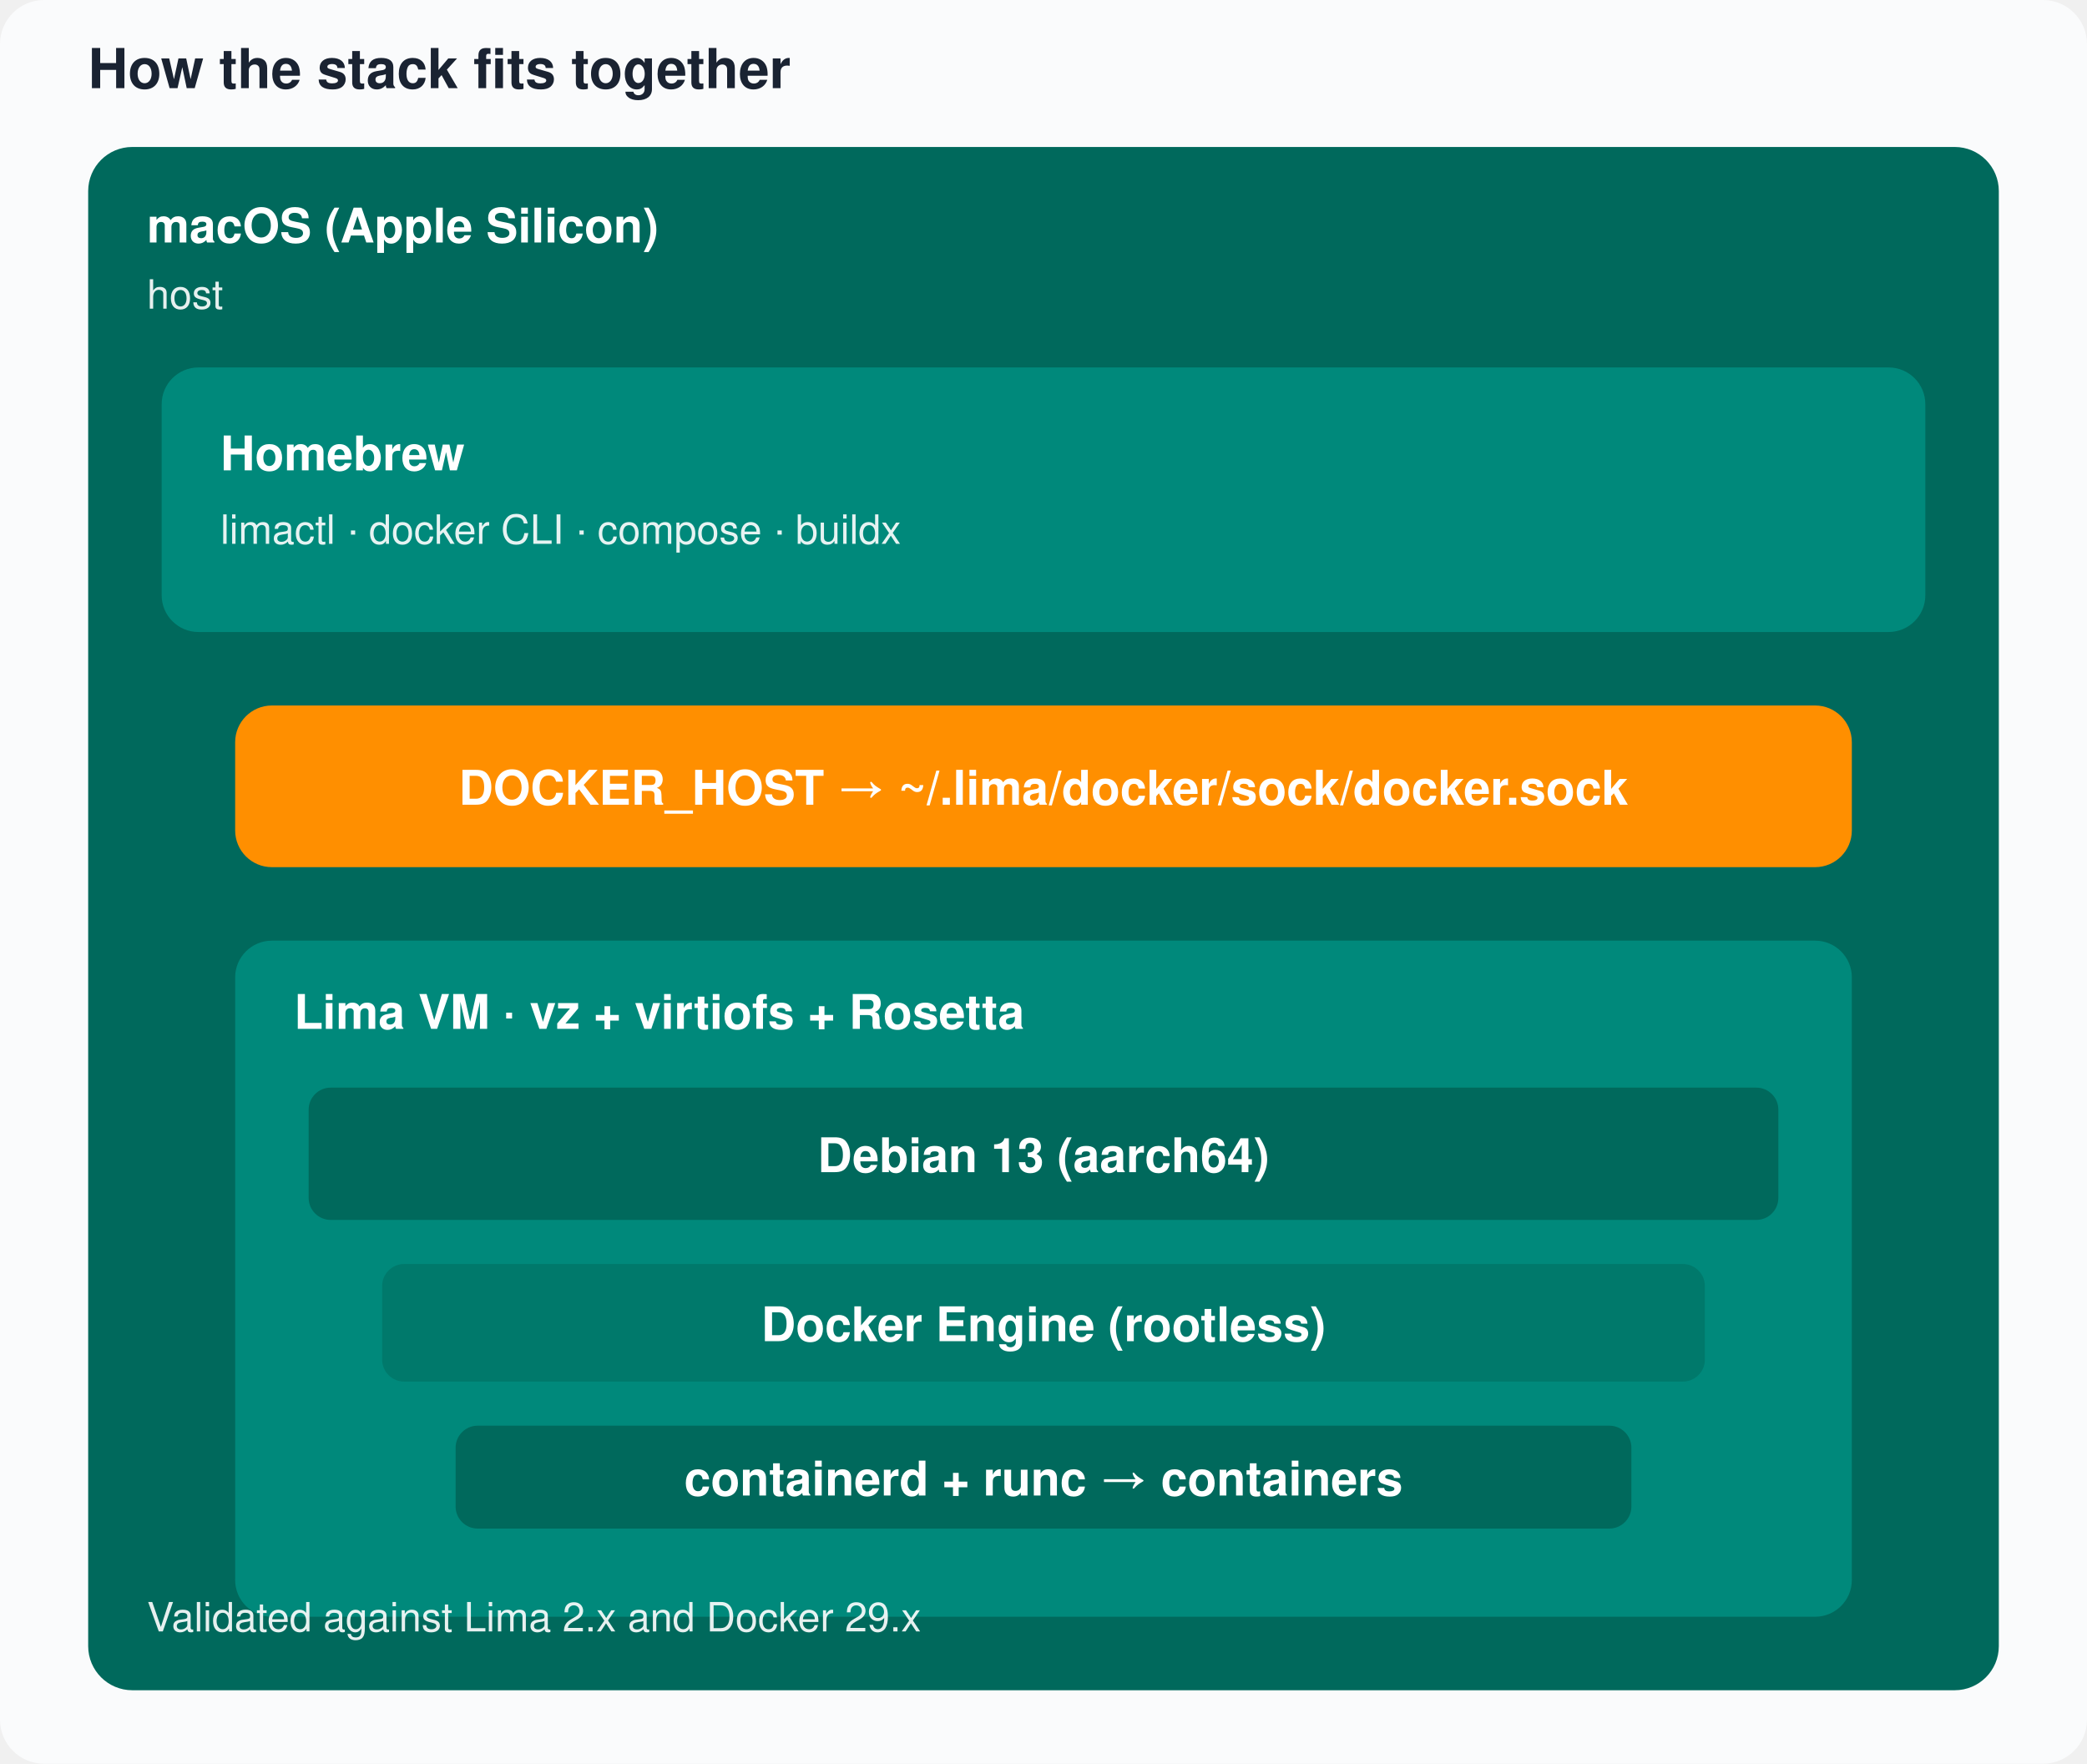
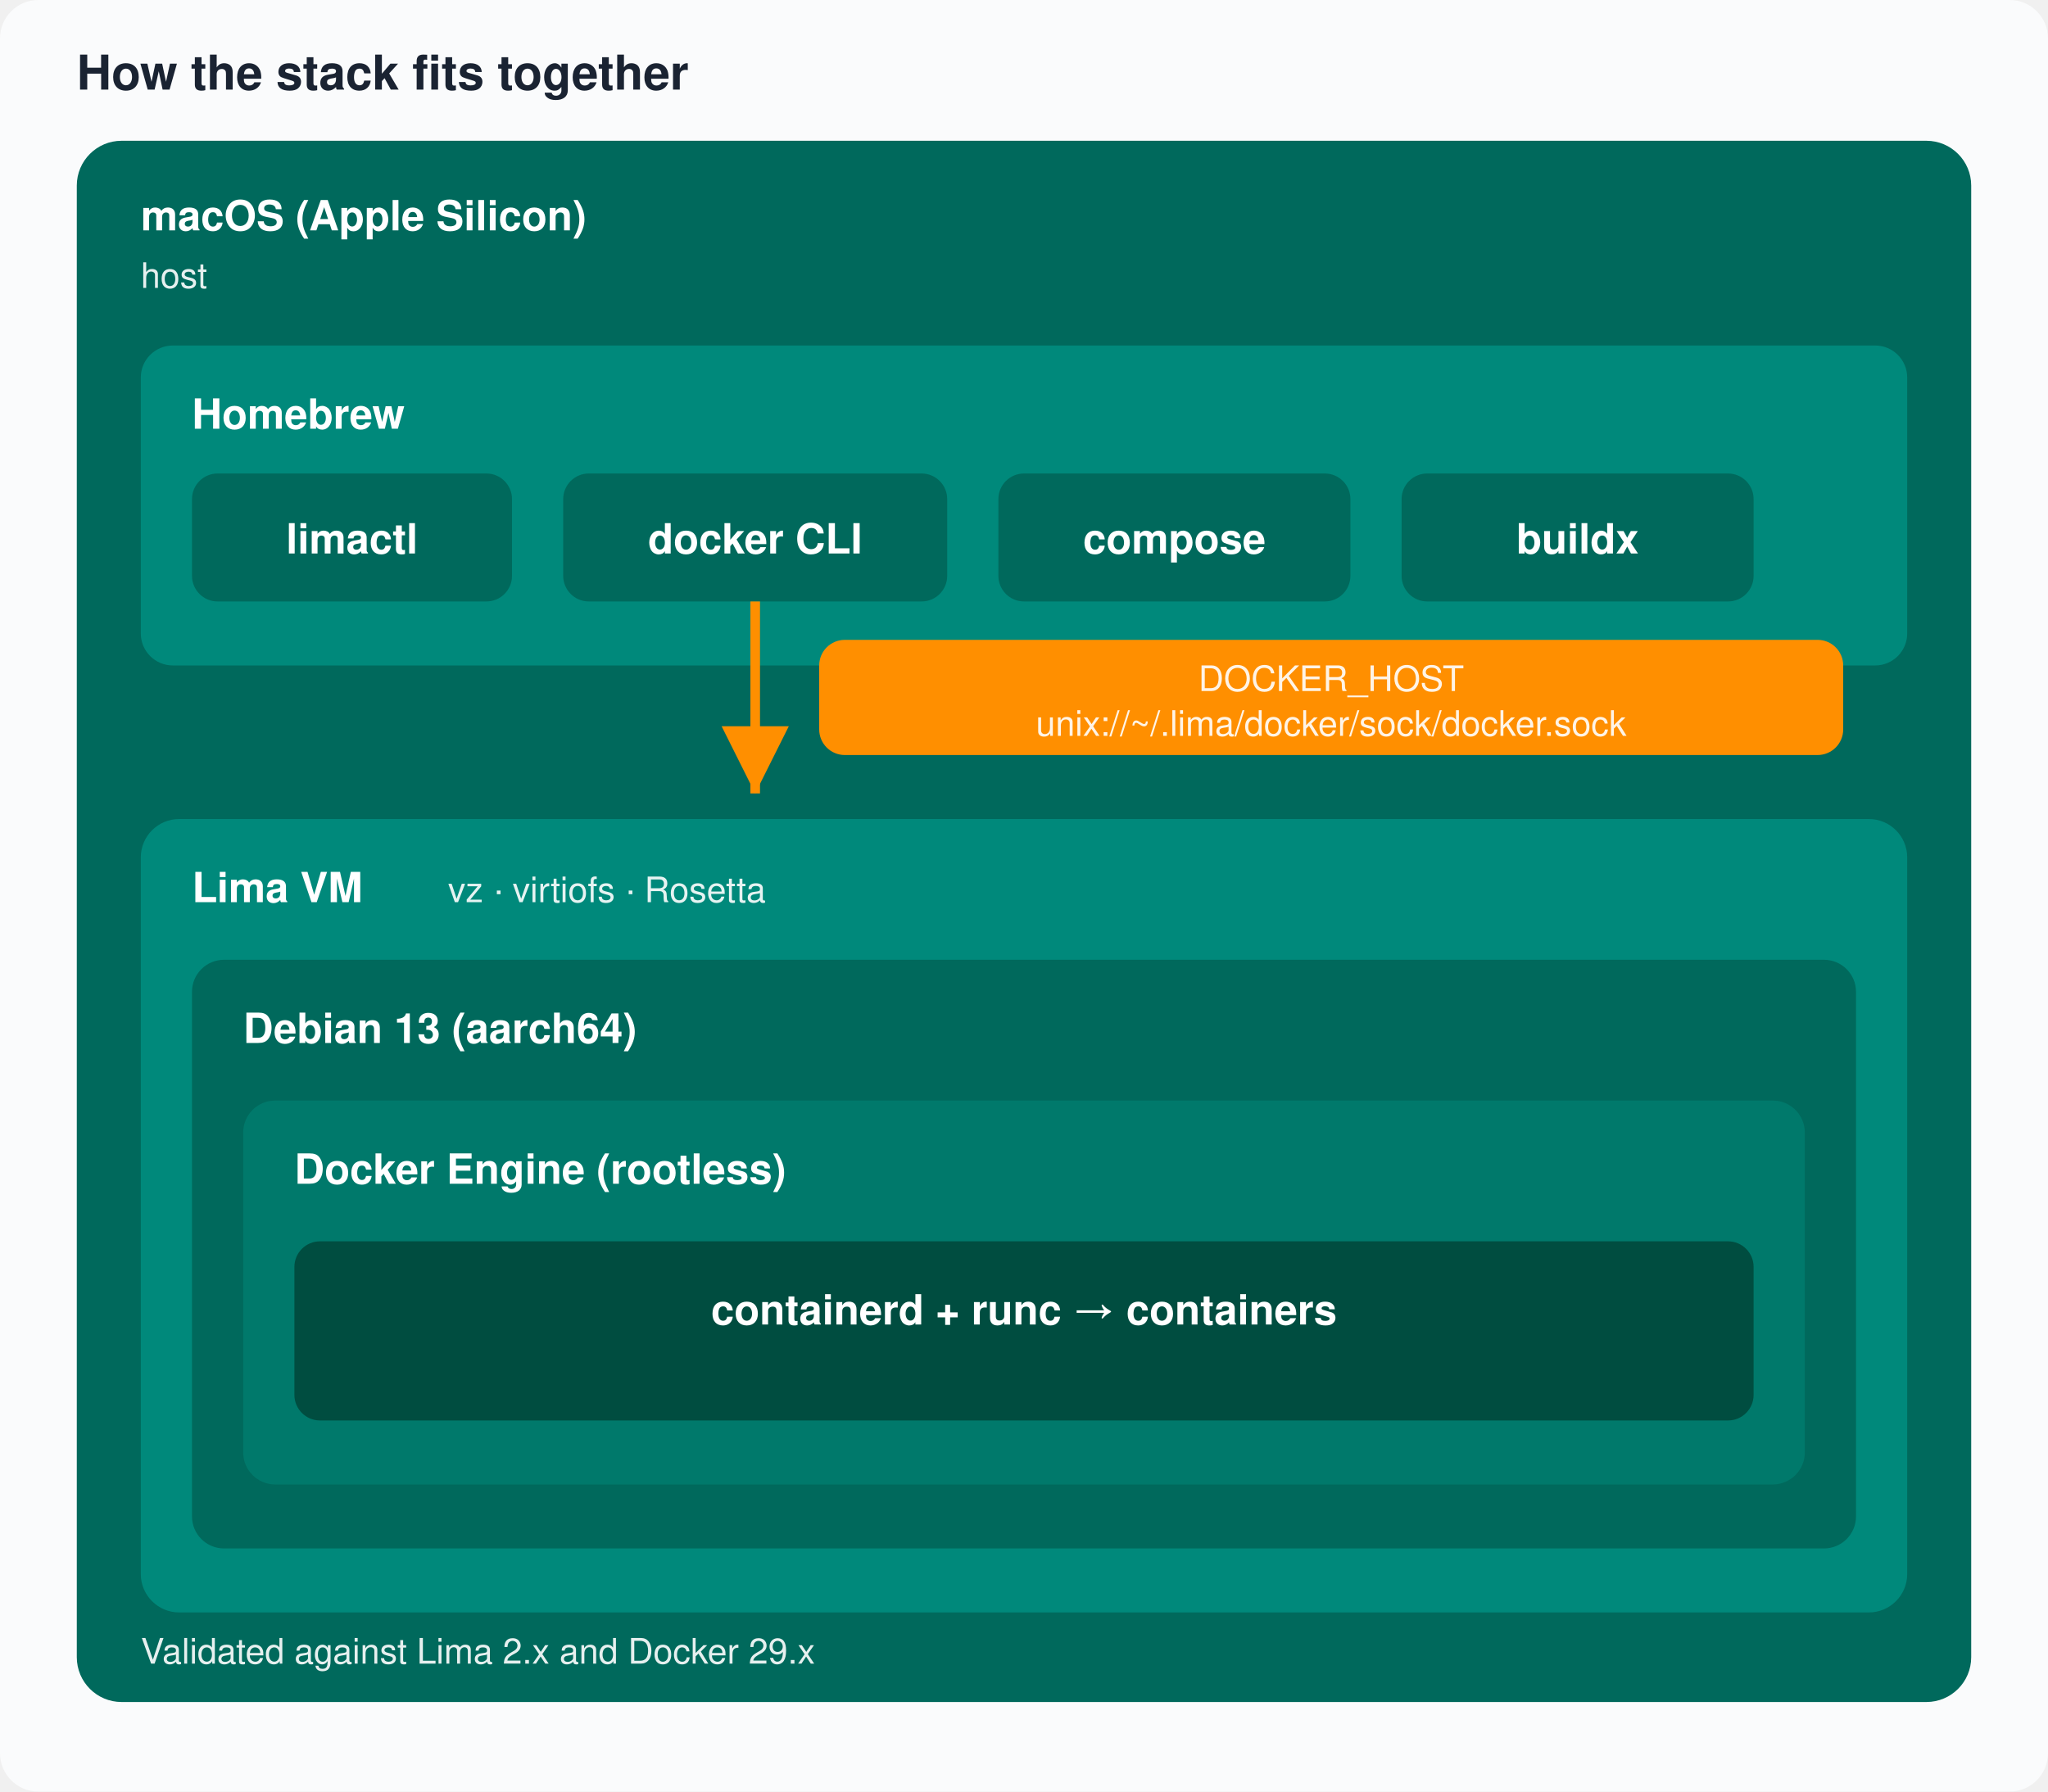
- <svg xmlns="http://www.w3.org/2000/svg" width="568" height="480" viewBox="0 0 568 480" role="img" aria-label="Docker Lab stack diagram">
+ <svg xmlns="http://www.w3.org/2000/svg" width="640" height="560" viewBox="0 0 640 560" role="img" aria-label="Docker Lab stack diagram">
  <defs>
    <style>
      .title { font: 700 15px 'IBM Plex Sans', 'Helvetica Neue', Helvetica, Arial, sans-serif; fill: #1A2332; }
      .label { font: 600 13px 'IBM Plex Sans', 'Helvetica Neue', Helvetica, Arial, sans-serif; fill: #1A2332; }
      .label-w { font: 600 13px 'IBM Plex Sans', 'Helvetica Neue', Helvetica, Arial, sans-serif; fill: #FFFFFF; }
      .small { font: 500 11px 'IBM Plex Sans', 'Helvetica Neue', Helvetica, Arial, sans-serif; fill: #5A6A7A; }
      .small-w { font: 500 11px 'IBM Plex Sans', 'Helvetica Neue', Helvetica, Arial, sans-serif; fill: rgba(255,255,255,0.9); }
    </style>
    <marker id="arrow" markerWidth="8" markerHeight="8" refX="6" refY="3" orient="auto">
      <path d="M0,0 L6,3 L0,6 Z" fill="#00897B" />
    </marker>
+     <marker id="arrow-amber" markerWidth="10" markerHeight="10" refX="7" refY="3.5" orient="auto">
+       <path d="M0,0 L7,3.5 L0,7 Z" fill="#FF8F00" />
+     </marker>
  </defs>
-   <rect width="568" height="480" rx="12" fill="#FAFBFC" />
-   <text class="title" x="24" y="24">How the stack fits together</text>
-   <rect x="24" y="40" width="520" height="420" rx="12" fill="#00695C" />
-   <text class="label-w" x="40" y="66">macOS (Apple Silicon)</text>
-   <text class="small-w" x="40" y="84">host</text>
-   <rect x="44" y="100" width="480" height="72" rx="10" fill="#00897B" />
-   <text class="label-w" x="60" y="128">Homebrew</text>
-   <text class="small-w" x="60" y="148">limactl · docker CLI · compose · buildx</text>
-   <rect x="64" y="192" width="440" height="44" rx="10" fill="#FF8F00" />
-   <text class="label-w" x="284" y="219" text-anchor="middle">DOCKER_HOST → ~/.lima/docker/sock/docker.sock</text>
-   <rect x="64" y="256" width="440" height="184" rx="10" fill="#00897B" />
-   <text class="label-w" x="80" y="280">Lima VM · vz + virtiofs + Rosetta</text>
-   <rect x="84" y="296" width="400" height="36" rx="6" fill="#00695C" />
-   <text class="label-w" x="284" y="319" text-anchor="middle">Debian 13 (aarch64)</text>
-   <rect x="104" y="344" width="360" height="32" rx="6" fill="#00796B" />
-   <text class="label-w" x="284" y="365" text-anchor="middle">Docker Engine (rootless)</text>
-   <rect x="124" y="388" width="320" height="28" rx="6" fill="#00695C" />
-   <text class="label-w" x="284" y="407" text-anchor="middle">containerd + runc → containers</text>
-   <text class="small-w" x="40" y="444">Validated against Lima 2.x and Docker 29.x</text>
+   <rect width="640" height="560" rx="12" fill="#FAFBFC" />
+   <text class="title" x="24" y="28">How the stack fits together</text>
+   <rect x="24" y="44" width="592" height="488" rx="14" fill="#00695C" />
+   <text class="label-w" x="44" y="72">macOS (Apple Silicon)</text>
+   <text class="small-w" x="44" y="90">host</text>
+   <rect x="44" y="108" width="552" height="100" rx="10" fill="#00897B" />
+   <text class="label-w" x="60" y="134">Homebrew</text>
+   <rect x="60" y="148" width="100" height="40" rx="8" fill="#00695C" />
+   <text class="label-w" x="110" y="173" text-anchor="middle">limactl</text>
+   <rect x="176" y="148" width="120" height="40" rx="8" fill="#00695C" />
+   <text class="label-w" x="236" y="173" text-anchor="middle">docker CLI</text>
+   <rect x="312" y="148" width="110" height="40" rx="8" fill="#00695C" />
+   <text class="label-w" x="367" y="173" text-anchor="middle">compose</text>
+   <rect x="438" y="148" width="110" height="40" rx="8" fill="#00695C" />
+   <text class="label-w" x="493" y="173" text-anchor="middle">buildx</text>
+   <line x1="236" y1="188" x2="236" y2="248" stroke="#FF8F00" stroke-width="3" marker-end="url(#arrow-amber)" />
+   <rect x="256" y="200" width="320" height="36" rx="8" fill="#FF8F00" />
+   <text class="small-w" x="416" y="216" text-anchor="middle">DOCKER_HOST</text>
+   <text class="small-w" x="416" y="230" text-anchor="middle">unix://~/.lima/docker/sock/docker.sock</text>
+   <rect x="44" y="256" width="552" height="248" rx="12" fill="#00897B" />
+   <text class="label-w" x="60" y="282">Lima VM</text>
+   <text class="small-w" x="140" y="282">vz · virtiofs · Rosetta</text>
+   <rect x="60" y="300" width="520" height="184" rx="10" fill="#00695C" />
+   <text class="label-w" x="76" y="326">Debian 13 (aarch64)</text>
+   <rect x="76" y="344" width="488" height="120" rx="10" fill="#00796B" />
+   <text class="label-w" x="92" y="370">Docker Engine (rootless)</text>
+   <rect x="92" y="388" width="456" height="56" rx="8" fill="#004D40" />
+   <text class="label-w" x="320" y="414" text-anchor="middle">containerd + runc → containers</text>
+   <text class="small-w" x="44" y="520">Validated against Lima 2.x and Docker 29.x</text>
</svg>
